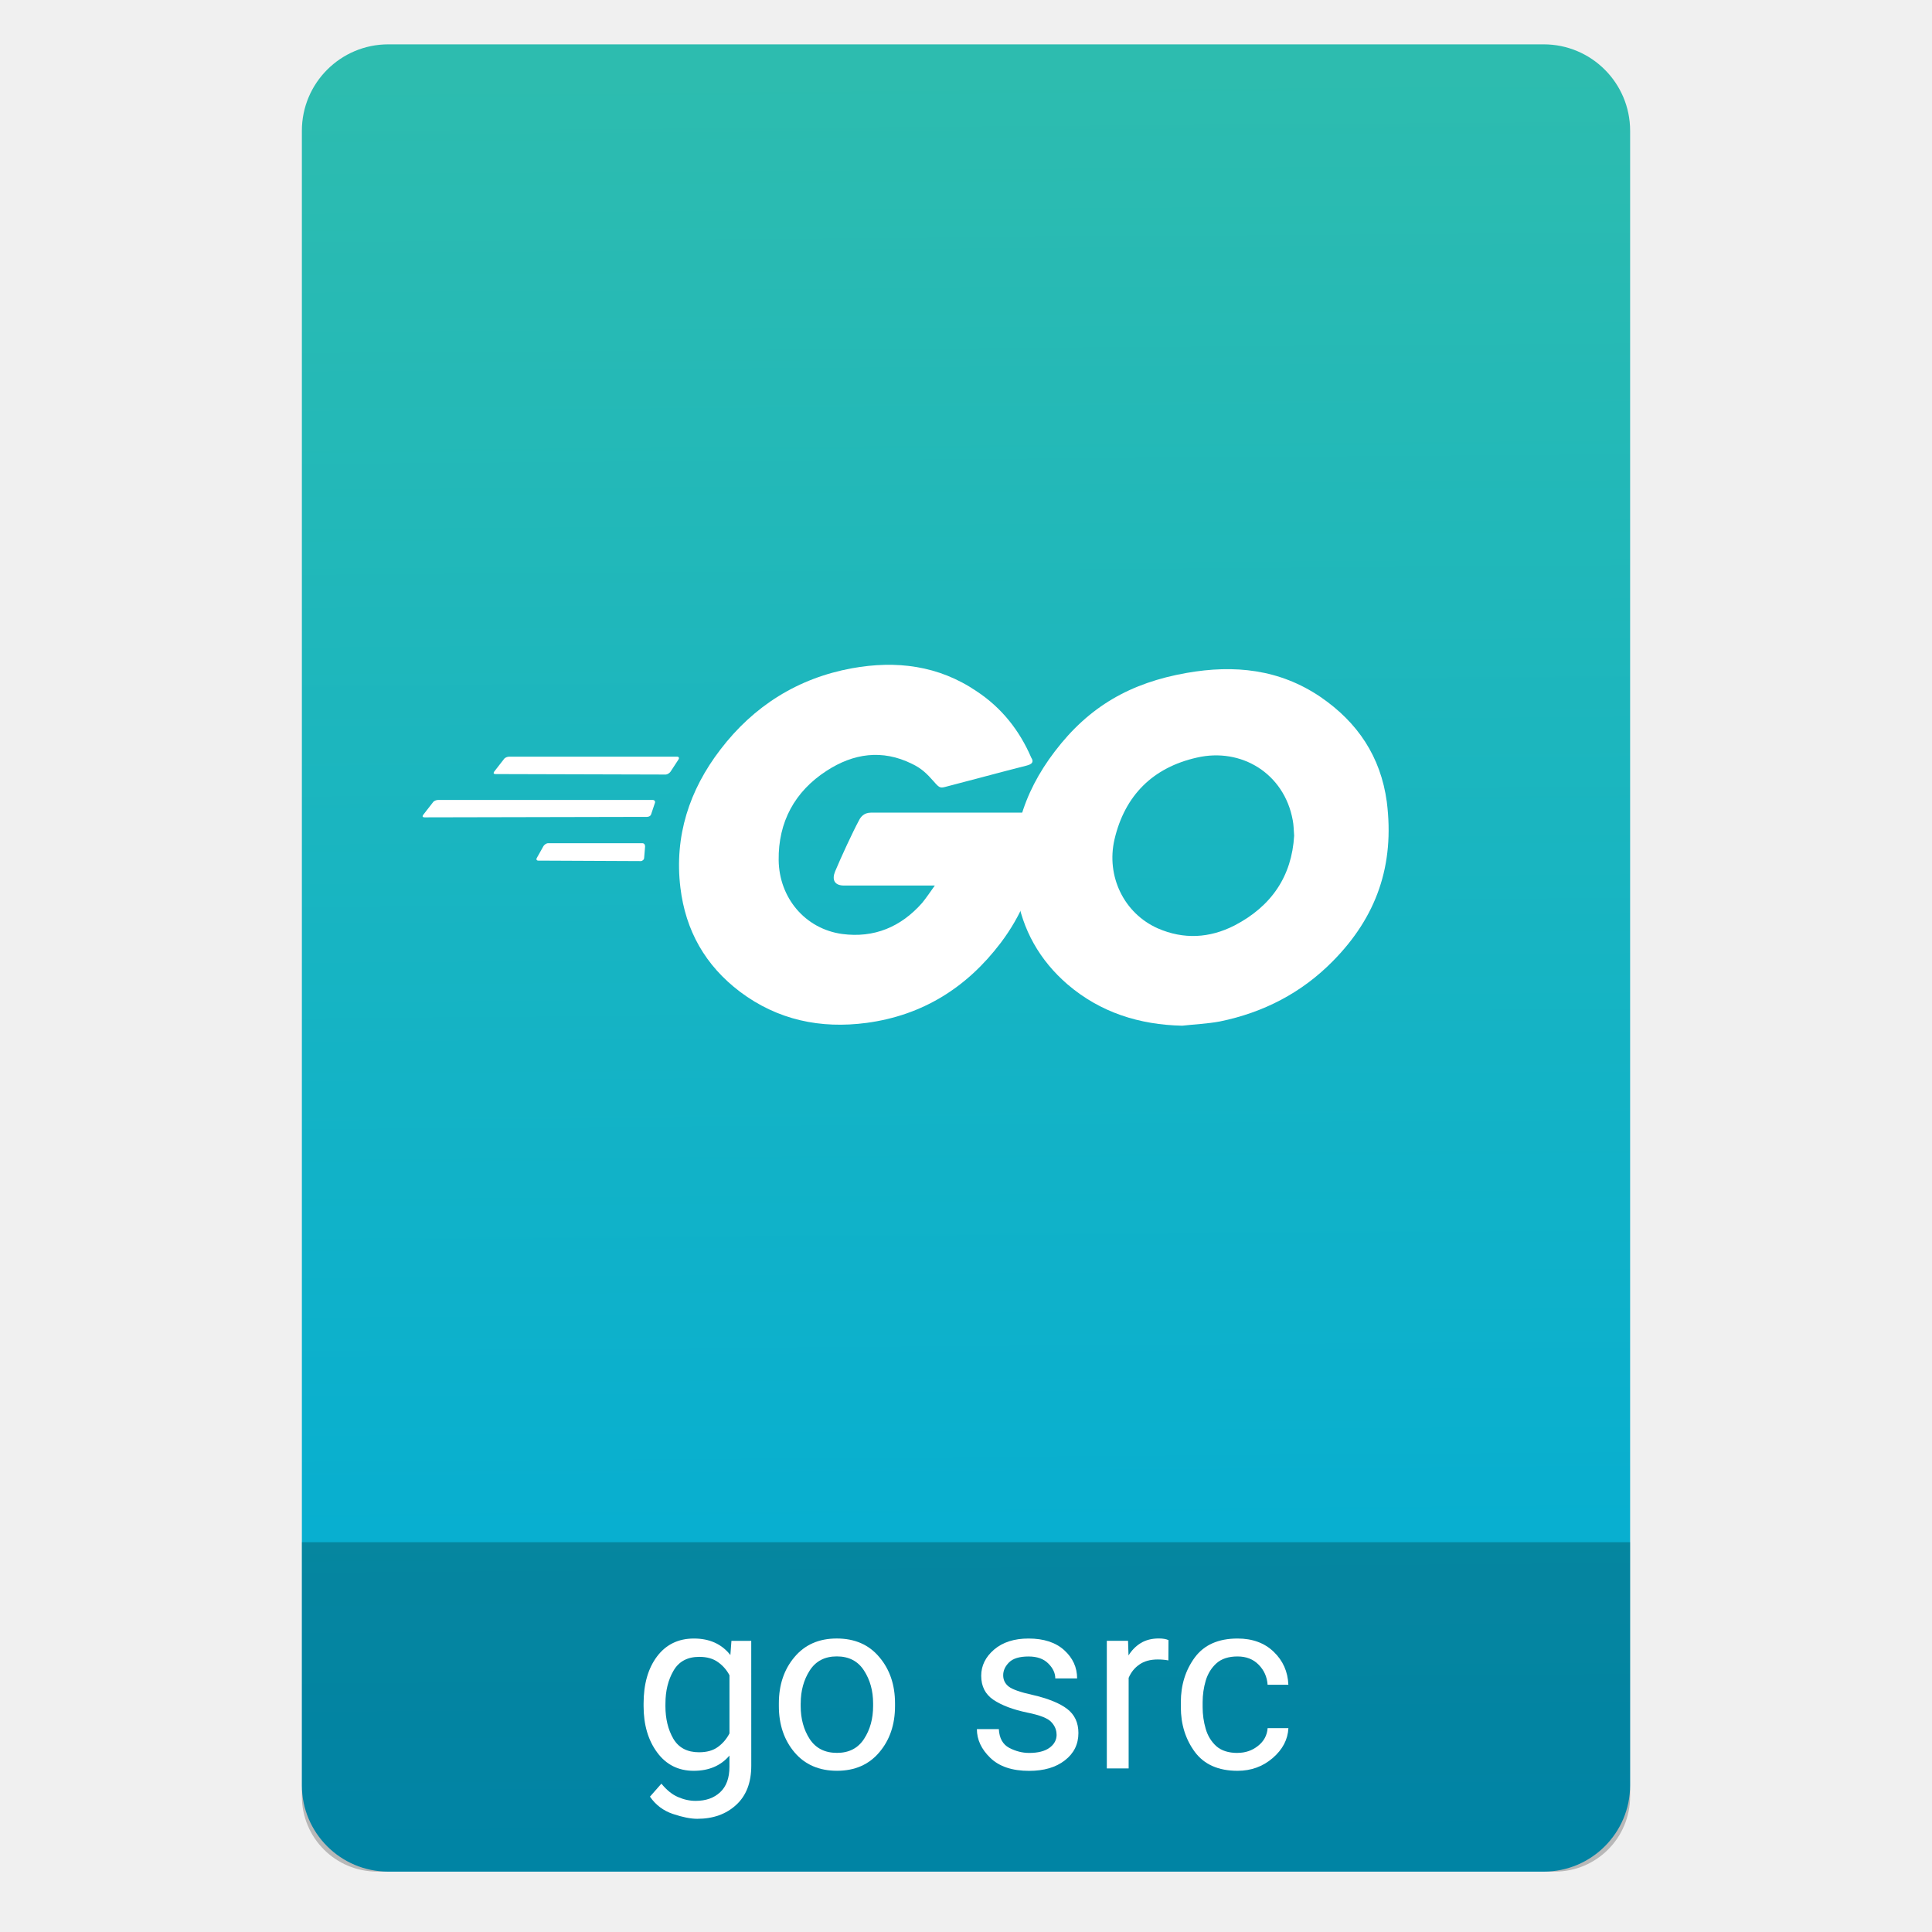
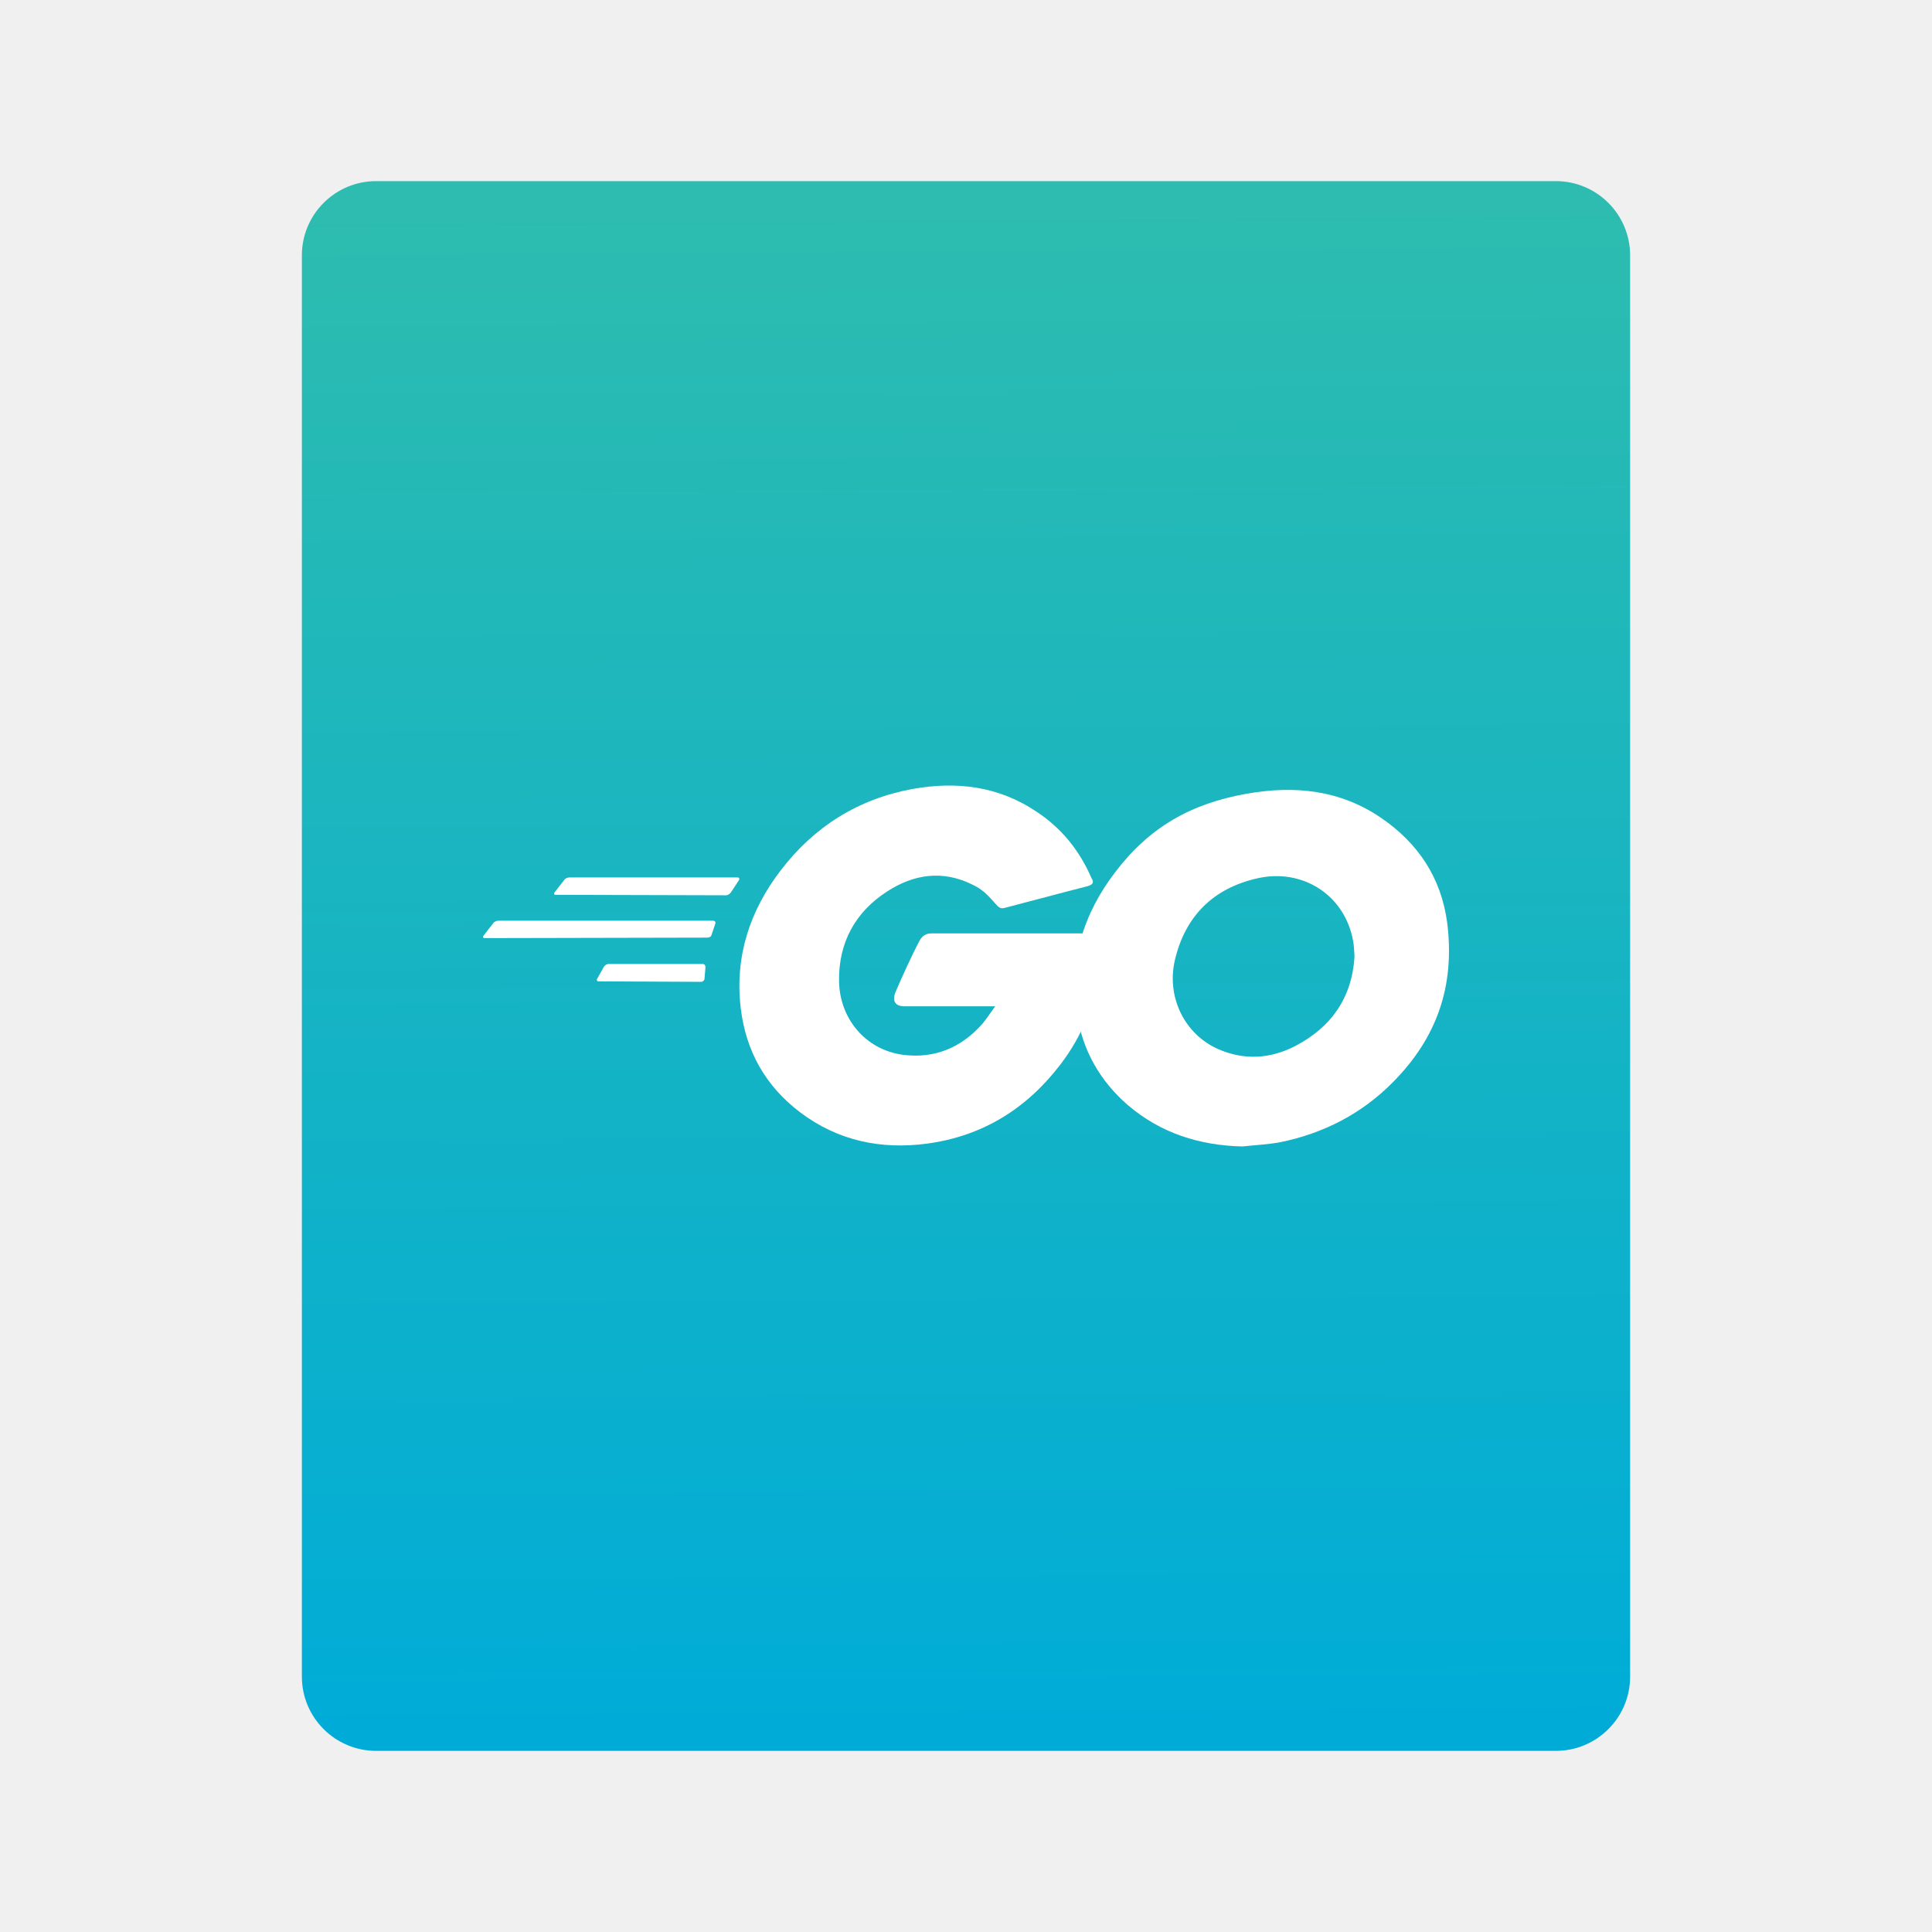
- <svg xmlns="http://www.w3.org/2000/svg" height="64" viewBox="0 0 64 64" width="64">
-   <linearGradient id="a" gradientTransform="matrix(1.07499 0 0 1.17929 113.0807 -.434132)" gradientUnits="userSpaceOnUse" x1="-74.929" x2="-75.26" y1="52.199" y2="2.356">
-     <stop offset="0" stop-color="#00acd7" />
-     <stop offset="1" stop-color="#2dbcaf" />
+ <svg xmlns="http://www.w3.org/2000/svg" height="64" viewBox="0 0 64 64" width="64" version="1.1" id="svg37">
+   <defs id="defs41" />
+   <linearGradient id="a" gradientTransform="matrix(1.07499,0,0,1.013086,113.0807,4.36509)" gradientUnits="userSpaceOnUse" x1="-74.929" x2="-75.26" y1="52.199" y2="2.356">
+     <stop offset="0" stop-color="#00acd7" id="stop2" />
+     <stop offset="1" stop-color="#2dbcaf" id="stop4" />
  </linearGradient>
-   <rect fill="url(#a)" height="60.531" ry="2.864" width="44" x="10" y="1.469" />
-   <path d="m10 51.088v5.713 2.199.5c0 1.385 1.115 2.5 2.5 2.5h39c1.385 0 2.5-1.115 2.5-2.5v-.5-2.199-5.713z" fill-opacity=".235" />
-   <g fill="#fff">
-     <g transform="translate(56.39177 -.426777)">
-       <path d="m-31.505 58.919q0 .84-.5 1.297-.5.461-1.289.461-.328 0-.805-.16-.477-.16-.762-.574l.379-.43q.266.324.555.445.289.125.578.125.512 0 .816-.289.305-.285.305-.84v-.371q-.43.504-1.184.504-.762 0-1.211-.609-.449-.609-.449-1.535v-.082q0-.969.445-1.562.449-.594 1.223-.594.777 0 1.207.547l.035-.469h.656zm-2.844-1.977q0 .629.262 1.082.266.449.852.449.387 0 .625-.176.242-.176.383-.449v-1.926q-.137-.262-.379-.434-.242-.176-.621-.176-.59 0-.855.461-.266.457-.266 1.086z" />
-       <path d="m-30.591 56.942v-.09q0-.918.516-1.531.516-.617 1.402-.617.895 0 1.41.617.52.613.52 1.531v.09q0 .918-.52 1.531-.516.613-1.402.613-.891 0-1.41-.613-.516-.613-.516-1.531zm.723-.09v.09q0 .629.297 1.09.301.461.906.461.594 0 .895-.461.301-.461.301-1.09v-.09q0-.621-.301-1.086-.301-.469-.902-.469-.598 0-.898.469-.297.465-.297 1.086z" />
-       <path d="m-21.392 57.888q0-.234-.176-.418-.172-.188-.797-.312-.707-.148-1.117-.422-.406-.273-.406-.797 0-.5.426-.867.43-.367 1.141-.367.758 0 1.184.387.426.387.426.934h-.723q0-.262-.23-.492-.23-.234-.656-.234-.449 0-.645.195-.195.195-.195.426 0 .234.188.379.188.141.785.273.777.18 1.148.465.371.285.371.797 0 .559-.449.906-.445.348-1.184.348-.84 0-1.285-.43-.445-.43-.445-.953h.727q.023.449.344.621.324.168.66.168.441 0 .676-.172.234-.172.234-.434z" />
-       <path d="m-18.04 55.399q-.371 0-.609.168-.238.164-.355.441v3h-.723v-4.227h.703l.016.484q.16-.258.406-.41.25-.152.598-.152.203 0 .32.055l-.004.672q-.16-.031-.352-.031z" />
-       <path d="m-15.396 58.493q.387 0 .676-.23.293-.23.32-.59h.688q-.027.566-.52.992-.492.422-1.164.422-.953 0-1.418-.629-.461-.629-.461-1.48v-.164q0-.852.461-1.48.465-.629 1.418-.629.742 0 1.199.441.457.438.484 1.09h-.688q-.027-.391-.297-.664-.266-.273-.699-.273-.445 0-.699.227-.25.227-.355.574-.102.348-.102.715v.164q0 .371.102.719.102.348.352.574.254.223.703.223z" />
-     </g>
-     <g transform="matrix(.1558029 0 0 .1558029 10.15167 9.890592)">
-       <path d="m40.2 101.1c-.4 0-.5-.2-.3-.5l2.1-2.7c.2-.3.7-.5 1.1-.5h35.7c.4 0 .5.3.3.6l-1.7 2.6c-.2.3-.7.6-1 .6z" />
-       <path d="m25.1 110.3c-.4 0-.5-.2-.3-.5l2.1-2.7c.2-.3.7-.5 1.1-.5h45.6c.4 0 .6.3.5.6l-.8 2.4c-.1.4-.5.6-.9.6z" />
-       <path d="m49.3 119.5c-.4 0-.5-.3-.3-.6l1.4-2.5c.2-.3.6-.6 1-.6h20c.4 0 .6.3.6.7l-.2 2.4c0 .4-.4.7-.7.7z" />
-       <path d="m153.1 99.3c-6.3 1.6-10.6 2.8-16.8 4.4-1.5.4-1.6.5-2.9-1-1.5-1.7-2.6-2.8-4.7-3.8-6.3-3.1-12.4-2.2-18.1 1.5-6.8 4.4-10.3 10.9-10.2 19 .1 8 5.6 14.6 13.5 15.7 6.8.9 12.5-1.5 17-6.6.9-1.1 1.7-2.3 2.7-3.7-3.6 0-8.1 0-19.3 0-2.1 0-2.6-1.3-1.9-3 1.3-3.1 3.7-8.3 5.1-10.9.3-.6 1-1.6 2.5-1.6h36.4c-.2 2.7-.2 5.4-.6 8.1-1.1 7.2-3.8 13.8-8.2 19.6-7.2 9.5-16.6 15.4-28.5 17-9.8 1.3-18.9-.6-26.9-6.6-7.4-5.6-11.6-13-12.7-22.2-1.3-10.9 1.9-20.7 8.5-29.3 7.1-9.3 16.5-15.2 28-17.3 9.4-1.7 18.4-.6 26.5 4.9 5.3 3.5 9.1 8.3 11.6 14.1.6.9.2 1.4-1 1.7z" />
-       <path d="m186.2 154.6c-9.1-.2-17.4-2.8-24.4-8.8-5.9-5.1-9.6-11.6-10.8-19.3-1.8-11.3 1.3-21.3 8.1-30.2 7.3-9.6 16.1-14.6 28-16.7 10.2-1.8 19.8-.8 28.5 5.1 7.9 5.4 12.8 12.7 14.1 22.3 1.7 13.5-2.2 24.5-11.5 33.9-6.6 6.7-14.7 10.9-24 12.8-2.7.5-5.4.6-8 .9zm23.8-40.4c-.1-1.3-.1-2.3-.3-3.3-1.8-9.9-10.9-15.5-20.4-13.3-9.3 2.1-15.3 8-17.5 17.4-1.8 7.8 2 15.7 9.2 18.9 5.5 2.4 11 2.1 16.3-.6 7.9-4.1 12.2-10.5 12.7-19.1z" />
+   <rect height="52" ry="2.461" width="44" x="10" y="6" id="rect7" style="fill:url(#a);stroke-width:0.927" />
+   <g id="g35" transform="translate(2.000001,4)" style="fill:#ffffff">
+     <g transform="matrix(0.1558029,0,0,0.1558029,10.15167,9.890592)" id="g33">
+       <path d="m 40.2,101.1 c -0.4,0 -0.5,-0.2 -0.3,-0.5 L 42,97.9 c 0.2,-0.3 0.7,-0.5 1.1,-0.5 h 35.7 c 0.4,0 0.5,0.3 0.3,0.6 l -1.7,2.6 c -0.2,0.3 -0.7,0.6 -1,0.6 z" id="path23" />
+       <path d="m 25.1,110.3 c -0.4,0 -0.5,-0.2 -0.3,-0.5 l 2.1,-2.7 c 0.2,-0.3 0.7,-0.5 1.1,-0.5 h 45.6 c 0.4,0 0.6,0.3 0.5,0.6 l -0.8,2.4 c -0.1,0.4 -0.5,0.6 -0.9,0.6 z" id="path25" />
+       <path d="m 49.3,119.5 c -0.4,0 -0.5,-0.3 -0.3,-0.6 l 1.4,-2.5 c 0.2,-0.3 0.6,-0.6 1,-0.6 h 20 c 0.4,0 0.6,0.3 0.6,0.7 l -0.2,2.4 c 0,0.4 -0.4,0.7 -0.7,0.7 z" id="path27" />
+       <path d="m 153.1,99.3 c -6.3,1.6 -10.6,2.8 -16.8,4.4 -1.5,0.4 -1.6,0.5 -2.9,-1 -1.5,-1.7 -2.6,-2.8 -4.7,-3.8 -6.3,-3.1 -12.4,-2.2 -18.1,1.5 -6.8,4.4 -10.3,10.9 -10.2,19 0.1,8 5.6,14.6 13.5,15.7 6.8,0.9 12.5,-1.5 17,-6.6 0.9,-1.1 1.7,-2.3 2.7,-3.7 -3.6,0 -8.1,0 -19.3,0 -2.1,0 -2.6,-1.3 -1.9,-3 1.3,-3.1 3.7,-8.3 5.1,-10.9 0.3,-0.6 1,-1.6 2.5,-1.6 h 36.4 c -0.2,2.7 -0.2,5.4 -0.6,8.1 -1.1,7.2 -3.8,13.8 -8.2,19.6 -7.2,9.5 -16.6,15.4 -28.5,17 -9.8,1.3 -18.9,-0.6 -26.9,-6.6 -7.4,-5.6 -11.6,-13 -12.7,-22.2 -1.3,-10.9 1.9,-20.7 8.5,-29.3 7.1,-9.3 16.5,-15.2 28,-17.3 9.4,-1.7 18.4,-0.6 26.5,4.9 5.3,3.5 9.1,8.3 11.6,14.1 0.6,0.9 0.2,1.4 -1,1.7 z" id="path29" />
+       <path d="m 186.2,154.6 c -9.1,-0.2 -17.4,-2.8 -24.4,-8.8 -5.9,-5.1 -9.6,-11.6 -10.8,-19.3 -1.8,-11.3 1.3,-21.3 8.1,-30.2 7.3,-9.6 16.1,-14.6 28,-16.7 10.2,-1.8 19.8,-0.8 28.5,5.1 7.9,5.4 12.8,12.7 14.1,22.3 1.7,13.5 -2.2,24.5 -11.5,33.9 -6.6,6.7 -14.7,10.9 -24,12.8 -2.7,0.5 -5.4,0.6 -8,0.9 z M 210,114.2 c -0.1,-1.3 -0.1,-2.3 -0.3,-3.3 -1.8,-9.9 -10.9,-15.5 -20.4,-13.3 -9.3,2.1 -15.3,8 -17.5,17.4 -1.8,7.8 2,15.7 9.2,18.9 5.5,2.4 11,2.1 16.3,-0.6 7.9,-4.1 12.2,-10.5 12.7,-19.1 z" id="path31" />
    </g>
  </g>
</svg>
